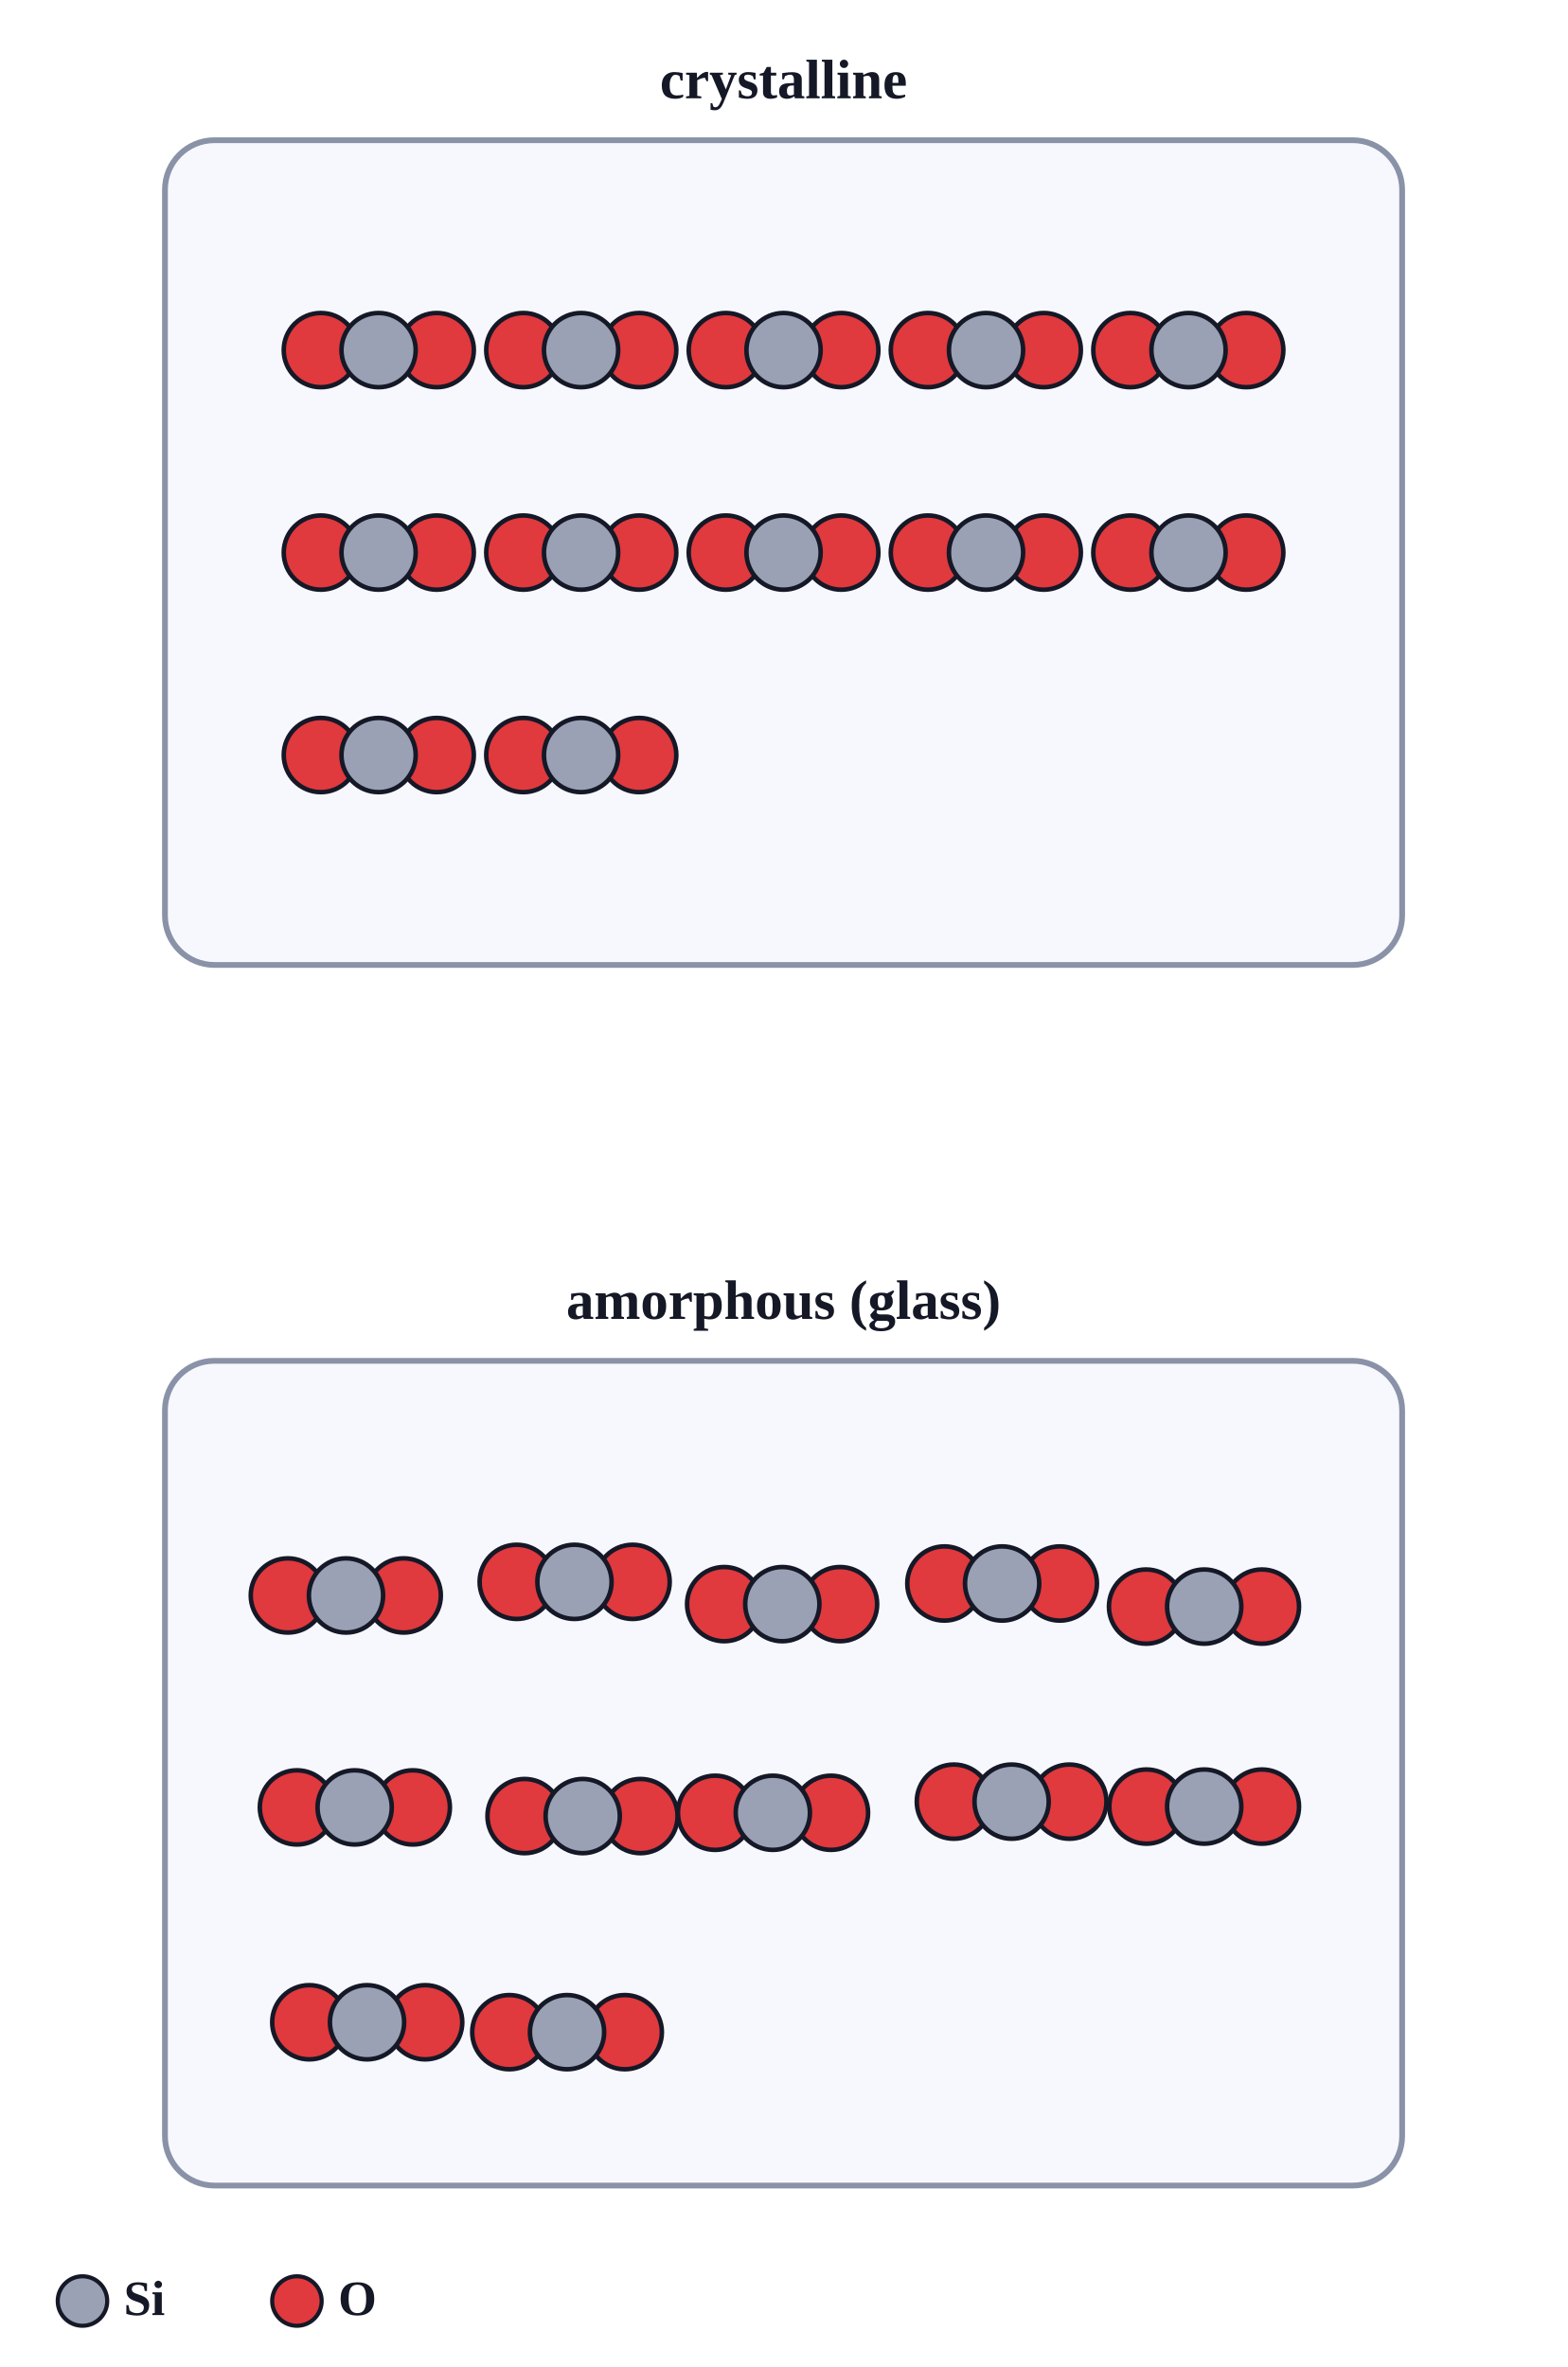
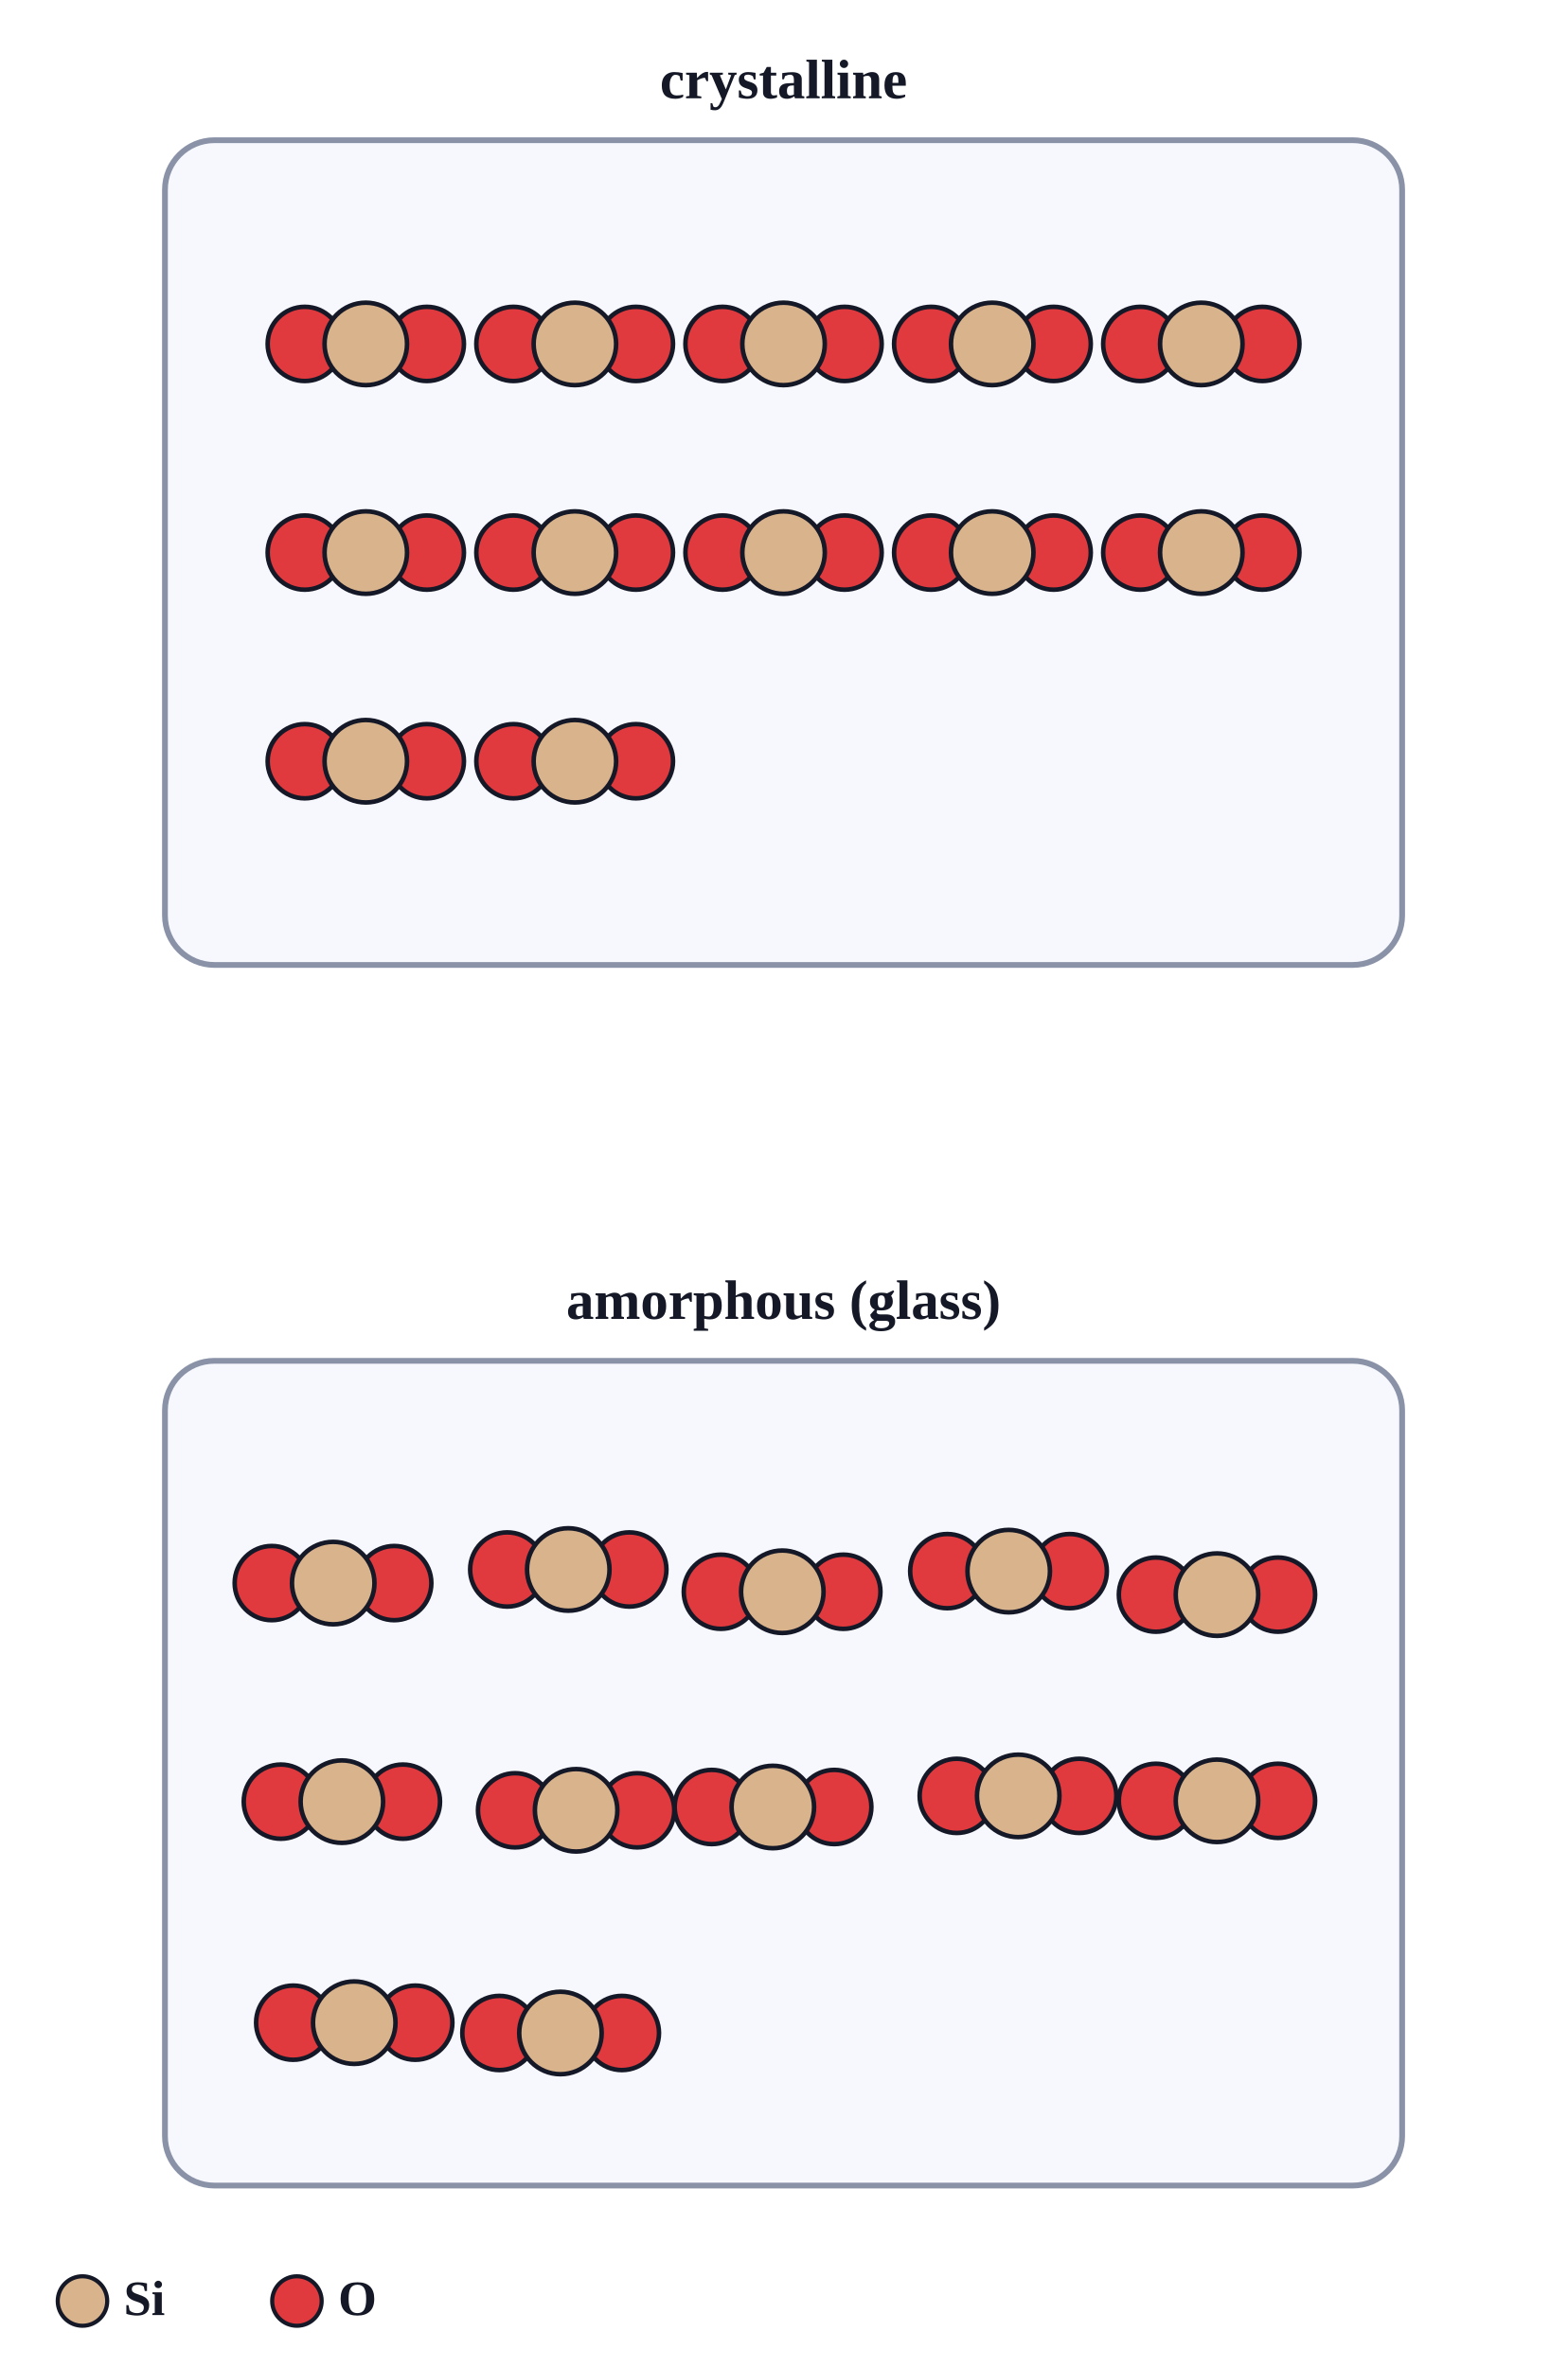
<svg xmlns="http://www.w3.org/2000/svg" viewBox="0 0 380.0 574.0" width="380.0" height="574.0" role="img" aria-label="Two boxes of the same particles: a regular grid (crystalline) and a disordered close packing (amorphous)." style="color:var(--vx-ink, #151826);font-family:inherit;max-width:100%;height:auto">
  <text x="190.0" y="20.0" font-size="13.5" font-weight="700" text-anchor="middle" dominant-baseline="middle" fill="var(--vx-ink, #151826)">crystalline</text>
  <rect x="40.0" y="34.0" width="300.0" height="200.0" rx="12" fill="#f7f8fd" stroke="var(--vx-line, #8a92a8)" stroke-width="1.4" />
-   <circle cx="77.8" cy="84.9" r="9.0" fill="#e0393e" stroke="#151826" stroke-width="1.1" />
-   <circle cx="105.9" cy="84.9" r="9.0" fill="#e0393e" stroke="#151826" stroke-width="1.1" />
-   <circle cx="91.8" cy="84.9" r="9.0" fill="#9aa1b5" stroke="#151826" stroke-width="1.1" />
-   <circle cx="126.9" cy="84.9" r="9.0" fill="#e0393e" stroke="#151826" stroke-width="1.1" />
-   <circle cx="155.0" cy="84.9" r="9.0" fill="#e0393e" stroke="#151826" stroke-width="1.1" />
-   <circle cx="140.9" cy="84.9" r="9.0" fill="#9aa1b5" stroke="#151826" stroke-width="1.1" />
-   <circle cx="176.0" cy="84.9" r="9.0" fill="#e0393e" stroke="#151826" stroke-width="1.1" />
-   <circle cx="204.0" cy="84.9" r="9.0" fill="#e0393e" stroke="#151826" stroke-width="1.1" />
-   <circle cx="190.0" cy="84.9" r="9.0" fill="#9aa1b5" stroke="#151826" stroke-width="1.1" />
-   <circle cx="225.0" cy="84.9" r="9.0" fill="#e0393e" stroke="#151826" stroke-width="1.1" />
-   <circle cx="253.1" cy="84.9" r="9.0" fill="#e0393e" stroke="#151826" stroke-width="1.1" />
-   <circle cx="239.1" cy="84.9" r="9.0" fill="#9aa1b5" stroke="#151826" stroke-width="1.1" />
-   <circle cx="274.1" cy="84.9" r="9.0" fill="#e0393e" stroke="#151826" stroke-width="1.1" />
-   <circle cx="302.2" cy="84.9" r="9.0" fill="#e0393e" stroke="#151826" stroke-width="1.1" />
-   <circle cx="288.2" cy="84.9" r="9.0" fill="#9aa1b5" stroke="#151826" stroke-width="1.1" />
-   <circle cx="77.8" cy="134.0" r="9.0" fill="#e0393e" stroke="#151826" stroke-width="1.1" />
-   <circle cx="105.9" cy="134.0" r="9.0" fill="#e0393e" stroke="#151826" stroke-width="1.1" />
-   <circle cx="91.8" cy="134.0" r="9.0" fill="#9aa1b5" stroke="#151826" stroke-width="1.1" />
-   <circle cx="126.9" cy="134.0" r="9.0" fill="#e0393e" stroke="#151826" stroke-width="1.1" />
-   <circle cx="155.0" cy="134.0" r="9.0" fill="#e0393e" stroke="#151826" stroke-width="1.1" />
-   <circle cx="140.9" cy="134.0" r="9.0" fill="#9aa1b5" stroke="#151826" stroke-width="1.1" />
-   <circle cx="176.0" cy="134.0" r="9.0" fill="#e0393e" stroke="#151826" stroke-width="1.1" />
-   <circle cx="204.0" cy="134.0" r="9.0" fill="#e0393e" stroke="#151826" stroke-width="1.1" />
-   <circle cx="190.0" cy="134.0" r="9.0" fill="#9aa1b5" stroke="#151826" stroke-width="1.1" />
-   <circle cx="225.0" cy="134.0" r="9.0" fill="#e0393e" stroke="#151826" stroke-width="1.1" />
-   <circle cx="253.1" cy="134.0" r="9.0" fill="#e0393e" stroke="#151826" stroke-width="1.1" />
-   <circle cx="239.1" cy="134.0" r="9.0" fill="#9aa1b5" stroke="#151826" stroke-width="1.1" />
-   <circle cx="274.1" cy="134.0" r="9.0" fill="#e0393e" stroke="#151826" stroke-width="1.1" />
-   <circle cx="302.2" cy="134.0" r="9.0" fill="#e0393e" stroke="#151826" stroke-width="1.1" />
-   <circle cx="288.2" cy="134.0" r="9.0" fill="#9aa1b5" stroke="#151826" stroke-width="1.1" />
-   <circle cx="77.8" cy="183.1" r="9.0" fill="#e0393e" stroke="#151826" stroke-width="1.1" />
-   <circle cx="105.9" cy="183.1" r="9.0" fill="#e0393e" stroke="#151826" stroke-width="1.1" />
-   <circle cx="91.8" cy="183.1" r="9.0" fill="#9aa1b5" stroke="#151826" stroke-width="1.1" />
-   <circle cx="126.9" cy="183.1" r="9.0" fill="#e0393e" stroke="#151826" stroke-width="1.1" />
-   <circle cx="155.0" cy="183.1" r="9.0" fill="#e0393e" stroke="#151826" stroke-width="1.1" />
-   <circle cx="140.9" cy="183.1" r="9.0" fill="#9aa1b5" stroke="#151826" stroke-width="1.1" />
+   <circle cx="73.9" cy="83.4" r="9.0" fill="#e0393e" stroke="#151826" stroke-width="1.1" />
+   <circle cx="103.5" cy="83.4" r="9.0" fill="#e0393e" stroke="#151826" stroke-width="1.1" />
+   <circle cx="88.7" cy="83.4" r="10.0" fill="#d9b38c" stroke="#151826" stroke-width="1.1" />
+   <circle cx="124.5" cy="83.4" r="9.0" fill="#e0393e" stroke="#151826" stroke-width="1.1" />
+   <circle cx="154.2" cy="83.4" r="9.0" fill="#e0393e" stroke="#151826" stroke-width="1.1" />
+   <circle cx="139.4" cy="83.4" r="10.0" fill="#d9b38c" stroke="#151826" stroke-width="1.1" />
+   <circle cx="175.2" cy="83.4" r="9.0" fill="#e0393e" stroke="#151826" stroke-width="1.1" />
+   <circle cx="204.8" cy="83.4" r="9.0" fill="#e0393e" stroke="#151826" stroke-width="1.1" />
+   <circle cx="190.0" cy="83.4" r="10.0" fill="#d9b38c" stroke="#151826" stroke-width="1.1" />
+   <circle cx="225.8" cy="83.4" r="9.0" fill="#e0393e" stroke="#151826" stroke-width="1.1" />
+   <circle cx="255.5" cy="83.4" r="9.0" fill="#e0393e" stroke="#151826" stroke-width="1.1" />
+   <circle cx="240.6" cy="83.4" r="10.0" fill="#d9b38c" stroke="#151826" stroke-width="1.1" />
+   <circle cx="276.5" cy="83.4" r="9.0" fill="#e0393e" stroke="#151826" stroke-width="1.1" />
+   <circle cx="306.1" cy="83.4" r="9.0" fill="#e0393e" stroke="#151826" stroke-width="1.1" />
+   <circle cx="291.3" cy="83.4" r="10.0" fill="#d9b38c" stroke="#151826" stroke-width="1.1" />
+   <circle cx="73.9" cy="134.0" r="9.0" fill="#e0393e" stroke="#151826" stroke-width="1.1" />
+   <circle cx="103.5" cy="134.0" r="9.0" fill="#e0393e" stroke="#151826" stroke-width="1.1" />
+   <circle cx="88.7" cy="134.0" r="10.0" fill="#d9b38c" stroke="#151826" stroke-width="1.1" />
+   <circle cx="124.5" cy="134.0" r="9.0" fill="#e0393e" stroke="#151826" stroke-width="1.1" />
+   <circle cx="154.2" cy="134.0" r="9.0" fill="#e0393e" stroke="#151826" stroke-width="1.1" />
+   <circle cx="139.4" cy="134.0" r="10.0" fill="#d9b38c" stroke="#151826" stroke-width="1.1" />
+   <circle cx="175.2" cy="134.0" r="9.0" fill="#e0393e" stroke="#151826" stroke-width="1.1" />
+   <circle cx="204.8" cy="134.0" r="9.0" fill="#e0393e" stroke="#151826" stroke-width="1.1" />
+   <circle cx="190.0" cy="134.0" r="10.0" fill="#d9b38c" stroke="#151826" stroke-width="1.1" />
+   <circle cx="225.8" cy="134.0" r="9.0" fill="#e0393e" stroke="#151826" stroke-width="1.1" />
+   <circle cx="255.5" cy="134.0" r="9.0" fill="#e0393e" stroke="#151826" stroke-width="1.1" />
+   <circle cx="240.6" cy="134.0" r="10.0" fill="#d9b38c" stroke="#151826" stroke-width="1.1" />
+   <circle cx="276.5" cy="134.0" r="9.0" fill="#e0393e" stroke="#151826" stroke-width="1.1" />
+   <circle cx="306.1" cy="134.0" r="9.0" fill="#e0393e" stroke="#151826" stroke-width="1.1" />
+   <circle cx="291.3" cy="134.0" r="10.0" fill="#d9b38c" stroke="#151826" stroke-width="1.1" />
+   <circle cx="73.9" cy="184.6" r="9.0" fill="#e0393e" stroke="#151826" stroke-width="1.1" />
+   <circle cx="103.5" cy="184.6" r="9.0" fill="#e0393e" stroke="#151826" stroke-width="1.1" />
+   <circle cx="88.7" cy="184.6" r="10.0" fill="#d9b38c" stroke="#151826" stroke-width="1.1" />
+   <circle cx="124.5" cy="184.6" r="9.0" fill="#e0393e" stroke="#151826" stroke-width="1.1" />
+   <circle cx="154.2" cy="184.6" r="9.0" fill="#e0393e" stroke="#151826" stroke-width="1.1" />
+   <circle cx="139.4" cy="184.6" r="10.0" fill="#d9b38c" stroke="#151826" stroke-width="1.1" />
  <text x="190.0" y="316.0" font-size="13.5" font-weight="700" text-anchor="middle" dominant-baseline="middle" fill="var(--vx-ink, #151826)">amorphous (glass)</text>
  <rect x="40.0" y="330.0" width="300.0" height="200.0" rx="12" fill="#f7f8fd" stroke="var(--vx-line, #8a92a8)" stroke-width="1.4" />
-   <circle cx="69.8" cy="386.9" r="9.0" fill="#e0393e" stroke="#151826" stroke-width="1.1" />
-   <circle cx="97.9" cy="386.9" r="9.0" fill="#e0393e" stroke="#151826" stroke-width="1.1" />
-   <circle cx="83.9" cy="386.9" r="9.0" fill="#9aa1b5" stroke="#151826" stroke-width="1.1" />
-   <circle cx="125.3" cy="383.6" r="9.0" fill="#e0393e" stroke="#151826" stroke-width="1.1" />
-   <circle cx="153.4" cy="383.6" r="9.0" fill="#e0393e" stroke="#151826" stroke-width="1.1" />
-   <circle cx="139.3" cy="383.6" r="9.0" fill="#9aa1b5" stroke="#151826" stroke-width="1.1" />
-   <circle cx="175.6" cy="389.0" r="9.0" fill="#e0393e" stroke="#151826" stroke-width="1.1" />
-   <circle cx="203.7" cy="389.0" r="9.0" fill="#e0393e" stroke="#151826" stroke-width="1.1" />
-   <circle cx="189.7" cy="389.0" r="9.0" fill="#9aa1b5" stroke="#151826" stroke-width="1.1" />
-   <circle cx="229.0" cy="384.0" r="9.0" fill="#e0393e" stroke="#151826" stroke-width="1.1" />
-   <circle cx="257.0" cy="384.0" r="9.0" fill="#e0393e" stroke="#151826" stroke-width="1.1" />
-   <circle cx="243.0" cy="384.0" r="9.0" fill="#9aa1b5" stroke="#151826" stroke-width="1.1" />
-   <circle cx="277.9" cy="389.6" r="9.0" fill="#e0393e" stroke="#151826" stroke-width="1.1" />
-   <circle cx="306.0" cy="389.6" r="9.0" fill="#e0393e" stroke="#151826" stroke-width="1.1" />
-   <circle cx="292.0" cy="389.6" r="9.0" fill="#9aa1b5" stroke="#151826" stroke-width="1.1" />
-   <circle cx="72.0" cy="438.3" r="9.0" fill="#e0393e" stroke="#151826" stroke-width="1.1" />
-   <circle cx="100.1" cy="438.3" r="9.0" fill="#e0393e" stroke="#151826" stroke-width="1.1" />
-   <circle cx="86.0" cy="438.3" r="9.0" fill="#9aa1b5" stroke="#151826" stroke-width="1.1" />
-   <circle cx="127.2" cy="440.4" r="9.0" fill="#e0393e" stroke="#151826" stroke-width="1.1" />
-   <circle cx="155.3" cy="440.4" r="9.0" fill="#e0393e" stroke="#151826" stroke-width="1.1" />
-   <circle cx="141.3" cy="440.4" r="9.0" fill="#9aa1b5" stroke="#151826" stroke-width="1.1" />
-   <circle cx="173.4" cy="439.6" r="9.0" fill="#e0393e" stroke="#151826" stroke-width="1.1" />
-   <circle cx="201.5" cy="439.6" r="9.0" fill="#e0393e" stroke="#151826" stroke-width="1.1" />
-   <circle cx="187.4" cy="439.6" r="9.0" fill="#9aa1b5" stroke="#151826" stroke-width="1.1" />
-   <circle cx="231.3" cy="436.9" r="9.0" fill="#e0393e" stroke="#151826" stroke-width="1.1" />
-   <circle cx="259.3" cy="436.9" r="9.0" fill="#e0393e" stroke="#151826" stroke-width="1.1" />
-   <circle cx="245.3" cy="436.9" r="9.0" fill="#9aa1b5" stroke="#151826" stroke-width="1.1" />
-   <circle cx="278.0" cy="438.1" r="9.0" fill="#e0393e" stroke="#151826" stroke-width="1.1" />
-   <circle cx="306.0" cy="438.1" r="9.0" fill="#e0393e" stroke="#151826" stroke-width="1.1" />
-   <circle cx="292.0" cy="438.1" r="9.0" fill="#9aa1b5" stroke="#151826" stroke-width="1.1" />
-   <circle cx="75.0" cy="490.4" r="9.0" fill="#e0393e" stroke="#151826" stroke-width="1.1" />
-   <circle cx="103.1" cy="490.4" r="9.0" fill="#e0393e" stroke="#151826" stroke-width="1.1" />
-   <circle cx="89.0" cy="490.4" r="9.0" fill="#9aa1b5" stroke="#151826" stroke-width="1.1" />
-   <circle cx="123.5" cy="492.8" r="9.0" fill="#e0393e" stroke="#151826" stroke-width="1.1" />
-   <circle cx="151.5" cy="492.8" r="9.0" fill="#e0393e" stroke="#151826" stroke-width="1.1" />
-   <circle cx="137.5" cy="492.8" r="9.0" fill="#9aa1b5" stroke="#151826" stroke-width="1.1" />
-   <circle cx="20" cy="558" r="6" fill="#9aa1b5" stroke="#151826" stroke-width="1" />
+   <circle cx="65.9" cy="383.9" r="9.0" fill="#e0393e" stroke="#151826" stroke-width="1.1" />
+   <circle cx="95.6" cy="383.9" r="9.0" fill="#e0393e" stroke="#151826" stroke-width="1.1" />
+   <circle cx="80.8" cy="383.9" r="10.0" fill="#d9b38c" stroke="#151826" stroke-width="1.1" />
+   <circle cx="123.0" cy="380.6" r="9.0" fill="#e0393e" stroke="#151826" stroke-width="1.1" />
+   <circle cx="152.6" cy="380.6" r="9.0" fill="#e0393e" stroke="#151826" stroke-width="1.1" />
+   <circle cx="137.8" cy="380.6" r="10.0" fill="#d9b38c" stroke="#151826" stroke-width="1.1" />
+   <circle cx="174.8" cy="386.0" r="9.0" fill="#e0393e" stroke="#151826" stroke-width="1.1" />
+   <circle cx="204.5" cy="386.0" r="9.0" fill="#e0393e" stroke="#151826" stroke-width="1.1" />
+   <circle cx="189.7" cy="386.0" r="10.0" fill="#d9b38c" stroke="#151826" stroke-width="1.1" />
+   <circle cx="229.7" cy="381.0" r="9.0" fill="#e0393e" stroke="#151826" stroke-width="1.1" />
+   <circle cx="259.4" cy="381.0" r="9.0" fill="#e0393e" stroke="#151826" stroke-width="1.1" />
+   <circle cx="244.6" cy="381.0" r="10.0" fill="#d9b38c" stroke="#151826" stroke-width="1.1" />
+   <circle cx="280.3" cy="386.7" r="9.0" fill="#e0393e" stroke="#151826" stroke-width="1.1" />
+   <circle cx="309.9" cy="386.7" r="9.0" fill="#e0393e" stroke="#151826" stroke-width="1.1" />
+   <circle cx="295.1" cy="386.7" r="10.0" fill="#d9b38c" stroke="#151826" stroke-width="1.1" />
+   <circle cx="68.1" cy="436.9" r="9.0" fill="#e0393e" stroke="#151826" stroke-width="1.1" />
+   <circle cx="97.7" cy="436.9" r="9.0" fill="#e0393e" stroke="#151826" stroke-width="1.1" />
+   <circle cx="82.9" cy="436.9" r="10.0" fill="#d9b38c" stroke="#151826" stroke-width="1.1" />
+   <circle cx="124.9" cy="439.0" r="9.0" fill="#e0393e" stroke="#151826" stroke-width="1.1" />
+   <circle cx="154.5" cy="439.0" r="9.0" fill="#e0393e" stroke="#151826" stroke-width="1.1" />
+   <circle cx="139.7" cy="439.0" r="10.0" fill="#d9b38c" stroke="#151826" stroke-width="1.1" />
+   <circle cx="172.6" cy="438.2" r="9.0" fill="#e0393e" stroke="#151826" stroke-width="1.1" />
+   <circle cx="202.3" cy="438.2" r="9.0" fill="#e0393e" stroke="#151826" stroke-width="1.1" />
+   <circle cx="187.4" cy="438.2" r="10.0" fill="#d9b38c" stroke="#151826" stroke-width="1.1" />
+   <circle cx="232.0" cy="435.5" r="9.0" fill="#e0393e" stroke="#151826" stroke-width="1.1" />
+   <circle cx="261.7" cy="435.5" r="9.0" fill="#e0393e" stroke="#151826" stroke-width="1.1" />
+   <circle cx="246.9" cy="435.5" r="10.0" fill="#d9b38c" stroke="#151826" stroke-width="1.1" />
+   <circle cx="280.3" cy="436.7" r="9.0" fill="#e0393e" stroke="#151826" stroke-width="1.1" />
+   <circle cx="309.9" cy="436.7" r="9.0" fill="#e0393e" stroke="#151826" stroke-width="1.1" />
+   <circle cx="295.1" cy="436.7" r="10.0" fill="#d9b38c" stroke="#151826" stroke-width="1.1" />
+   <circle cx="71.1" cy="490.5" r="9.0" fill="#e0393e" stroke="#151826" stroke-width="1.1" />
+   <circle cx="100.7" cy="490.5" r="9.0" fill="#e0393e" stroke="#151826" stroke-width="1.1" />
+   <circle cx="85.9" cy="490.5" r="10.0" fill="#d9b38c" stroke="#151826" stroke-width="1.1" />
+   <circle cx="121.1" cy="493.0" r="9.0" fill="#e0393e" stroke="#151826" stroke-width="1.1" />
+   <circle cx="150.8" cy="493.0" r="9.0" fill="#e0393e" stroke="#151826" stroke-width="1.1" />
+   <circle cx="135.9" cy="493.0" r="10.0" fill="#d9b38c" stroke="#151826" stroke-width="1.1" />
+   <circle cx="20" cy="558" r="6" fill="#d9b38c" stroke="#151826" stroke-width="1" />
  <text x="30.0" y="558.0" font-size="12" font-weight="600" text-anchor="start" dominant-baseline="middle" fill="var(--vx-ink, #151826)">Si</text>
  <circle cx="72" cy="558" r="6" fill="#e0393e" stroke="#151826" stroke-width="1" />
  <text x="82.0" y="558.0" font-size="12" font-weight="600" text-anchor="start" dominant-baseline="middle" fill="var(--vx-ink, #151826)">O</text>
</svg>
